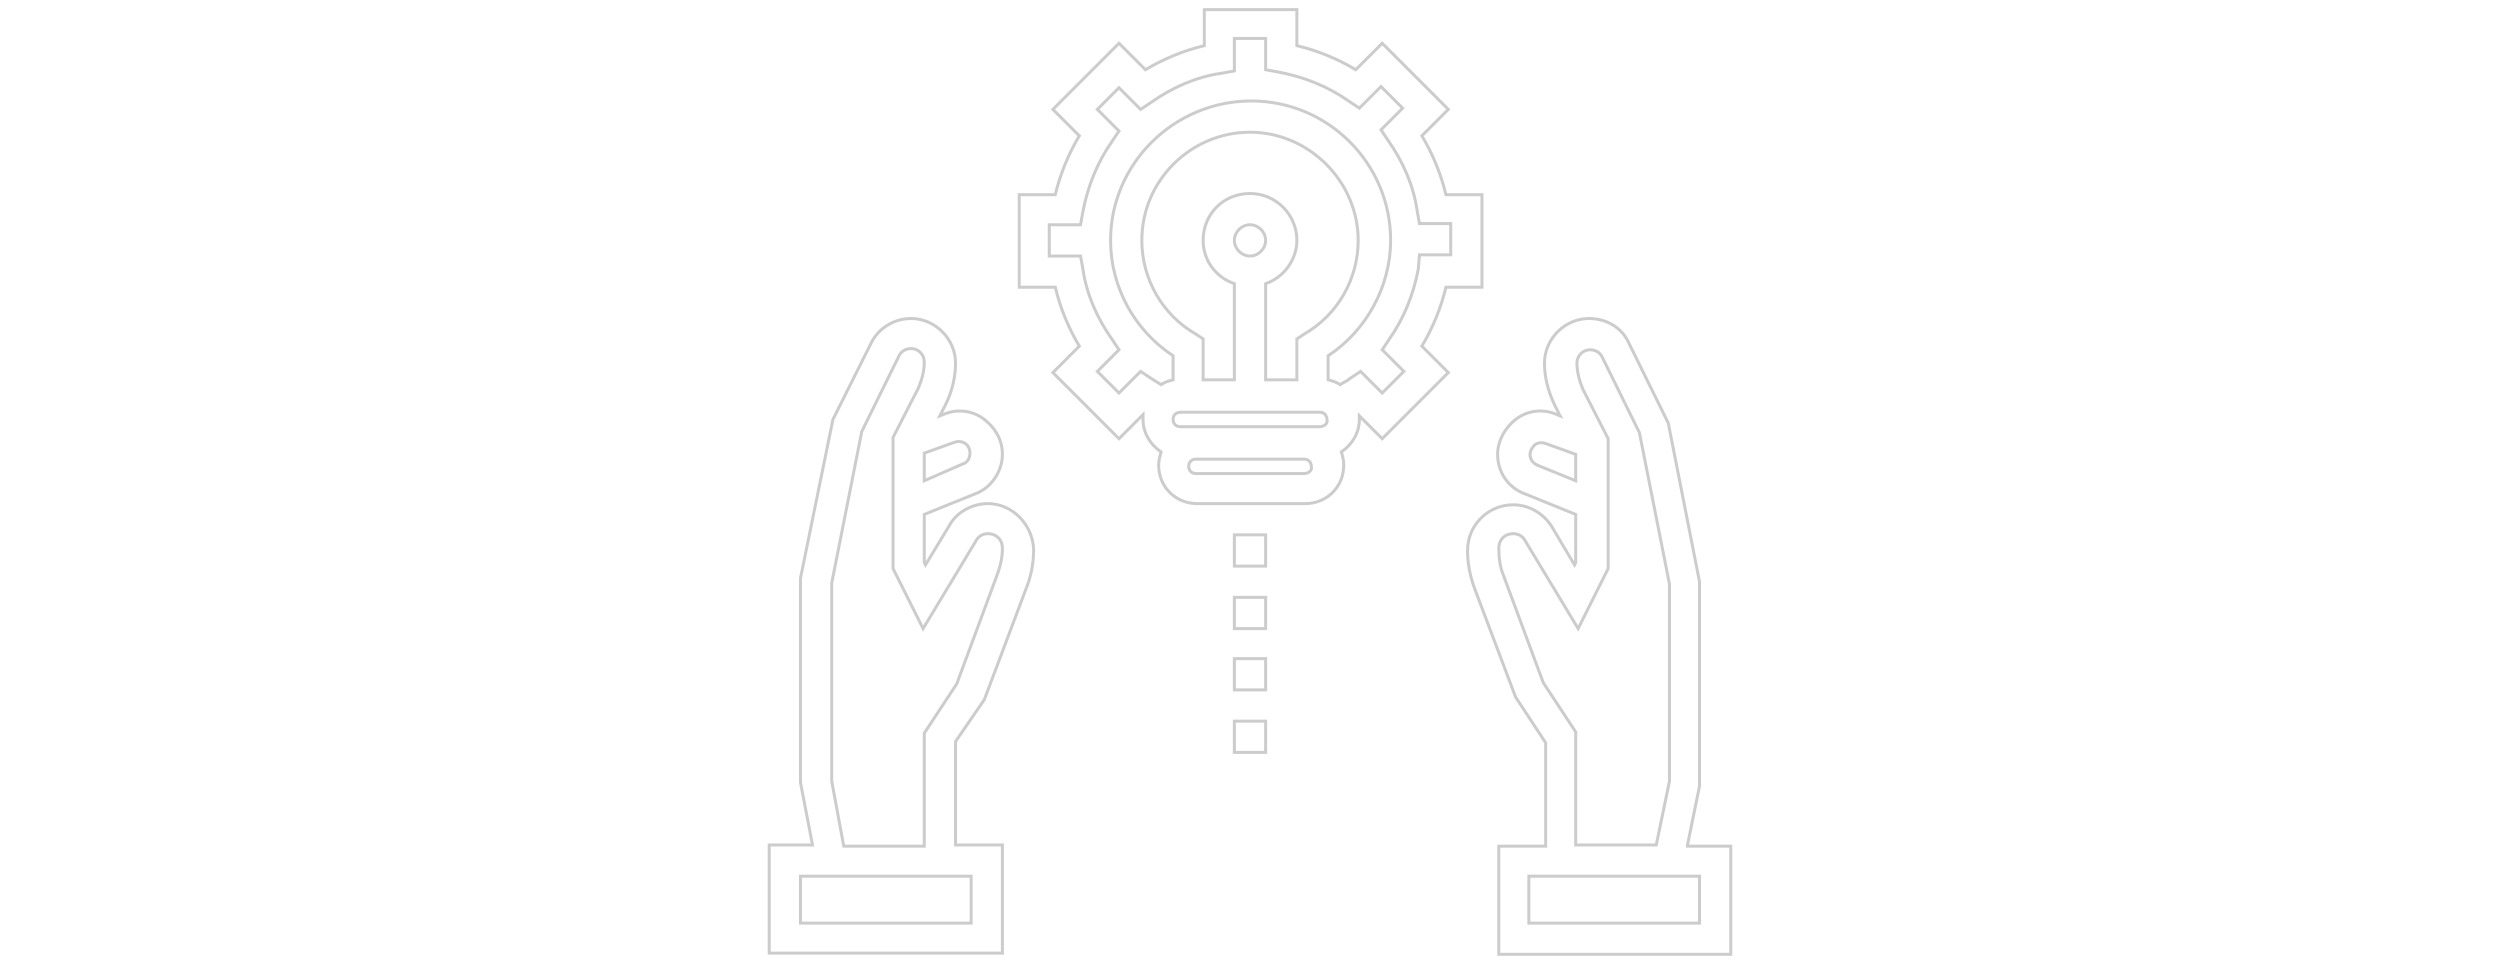
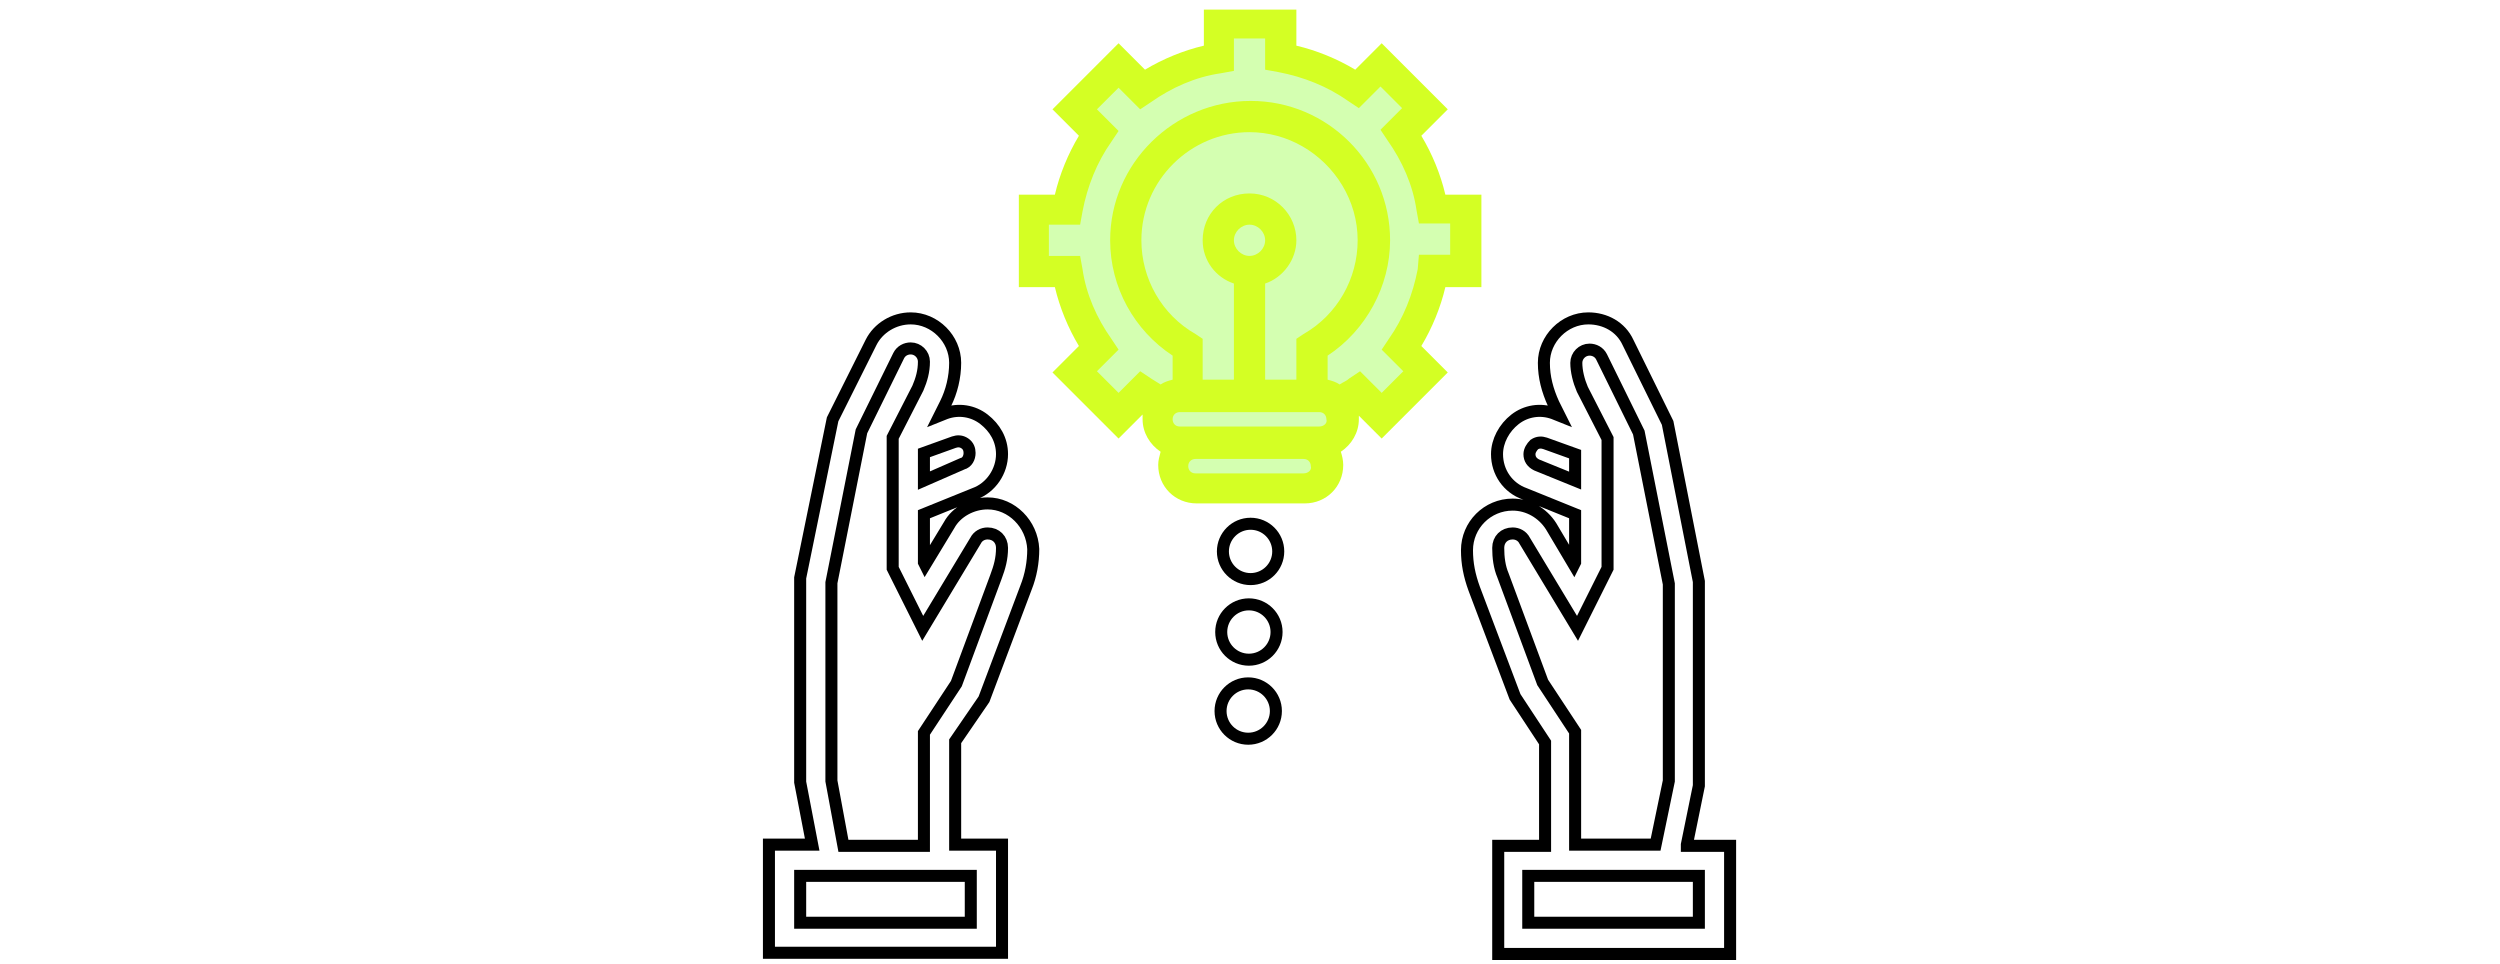
- <svg xmlns="http://www.w3.org/2000/svg" version="1.1" id="Layer_1" x="0px" y="0px" viewBox="0 0 208 80" enable-background="new 0 0 208 80" xml:space="preserve">
+ <svg xmlns="http://www.w3.org/2000/svg" width="100%" height="100%" viewBox="0 0 867 334" version="1.1" xml:space="preserve" style="fill-rule:evenodd;clip-rule:evenodd;stroke-miterlimit:10;">
+   <path d="M501.25,99.583l12.5,0l0,-32.083l-12.5,0c-1.667,-7.083 -4.583,-14.167 -8.333,-20.417l9.166,-9.166l-22.916,-22.917l-9.167,9.167c-6.25,-3.75 -13.333,-6.667 -20.417,-8.334l0,-12.5l-32.083,0l0,12.5c-7.083,1.667 -14.167,4.584 -20.417,8.334l-9.166,-9.167l-22.917,22.917l9.167,9.166c-3.75,6.25 -6.667,13.334 -8.334,20.417l-12.5,-0l0,32.083l12.5,0c1.667,7.084 4.584,14.167 8.334,20.417l-9.167,9.167l22.917,22.916l8.333,-8.333l-0,1.667c-0,4.583 2.5,8.75 6.25,11.25c-0.417,1.666 -0.833,2.916 -0.833,4.583c-0,7.5 5.833,13.333 13.333,13.333l37.5,0c7.5,0 13.333,-5.833 13.333,-13.333c0,-1.667 -0.416,-3.333 -0.833,-4.583c3.75,-2.5 6.25,-6.667 6.25,-11.25l-0,-1.25l7.917,7.916l22.916,-22.916l-9.166,-9.167c3.75,-6.25 6.666,-13.333 8.333,-20.417Z" style="fill:#d4ff24;" />
+   <path d="M452.083,164.167l-37.5,-0c-1.666,-0 -2.5,-1.25 -2.5,-2.5c0,-1.667 1.25,-2.5 2.5,-2.5l37.5,-0c1.667,-0 2.5,1.25 2.5,2.5c0.417,1.25 -0.833,2.5 -2.5,2.5Z" style="fill:#d4ffb1;" />
+   <path d="M457.5,147.917l-48.333,-0c-1.667,-0 -2.5,-1.25 -2.5,-2.5c-0,-1.667 1.25,-2.5 2.5,-2.5l48.333,-0c1.667,-0 2.5,1.25 2.5,2.5c0.417,1.25 -0.833,2.5 -2.5,2.5Z" style="fill:#d4ffb1;" />
+   <path d="M491.667,93.333c-1.667,8.75 -5,17.084 -10,24.167l-2.5,3.75l7.5,7.5l-7.5,7.5l-7.5,-7.5l-3.75,2.5c-0.834,0.833 -2.084,1.25 -3.334,2.083c-1.25,-0.833 -2.5,-1.25 -4.166,-1.666l-0,-8.334c13.333,-8.75 21.666,-24.166 21.666,-40c0,-26.666 -21.666,-48.333 -48.333,-48.333c-26.667,0 -48.75,21.667 -48.75,48.333c0,16.25 8.333,31.25 21.667,40l-0,8.334c-1.667,0.416 -2.917,0.833 -4.167,1.666c-1.25,-0.833 -2.083,-1.25 -3.333,-2.083l-3.75,-2.5l-7.5,7.5l-7.5,-7.5l7.5,-7.5l-2.5,-3.75c-5,-7.083 -8.75,-15.417 -10,-24.167l-0.834,-4.583l-10.833,-0l0,-10.833l10.833,-0l0.834,-4.584c1.666,-8.75 5,-17.083 10,-24.166l2.5,-3.75l-7.5,-7.5l7.5,-7.5l7.5,7.5l3.75,-2.5c7.083,-5 15.416,-8.75 24.166,-10l4.584,-0.834l-0,-11.25l10.833,0l0,10.834l4.583,0.833c8.75,1.667 17.084,5 24.167,10l3.75,2.5l7.5,-7.5l7.5,7.5l-7.5,7.5l2.5,3.75c5,7.083 8.75,15.417 10,24.167l0.833,4.583l10.834,0l-0,10.833l-10.834,0l-0.416,5Z" style="fill:#d4ffb1;" />
+   <path d="M438.75,98.333c6.25,-2.083 10.833,-8.333 10.833,-15c0,-8.75 -7.083,-16.25 -16.25,-16.25c-9.166,0 -16.25,7.084 -16.25,16.25c0,7.084 4.584,12.917 10.834,15l-0,33.334l-10.834,-0l0,-14.167l-2.5,-1.667c-11.666,-6.666 -18.75,-19.166 -18.75,-32.5c0,-20.833 17.084,-37.5 37.5,-37.5c6.61,0 12.87,1.791 18.314,4.905c11.373,6.505 19.186,18.788 19.186,32.595c0,13.334 -7.083,25.834 -18.75,32.5l-2.5,1.667l0,14.167l-10.833,-0l0,-33.334Z" style="fill:#d4ffb1;" />
+   <path d="M433.333,88.75c-2.916,-0 -5.416,-2.5 -5.416,-5.417c-0,-2.916 2.5,-5.416 5.416,-5.416c2.917,-0 5.417,2.5 5.417,5.416c0,2.917 -2.5,5.417 -5.417,5.417Z" style="fill:#d4ffb1;" />
  <g>
-     <path fill="none" stroke="#CCCCCC" stroke-width="0.25" stroke-miterlimit="10" d="M82.2,41.9c-1.3,0-2.6,0.7-3.2,1.8L77,47   l-0.1-0.2v-4l4.2-1.7c1.4-0.5,2.3-1.9,2.3-3.3c0-1.2-0.6-2.2-1.5-2.9c-0.9-0.7-2.1-0.9-3.2-0.5l-0.5,0.2l0.5-1   c0.5-1,0.8-2.2,0.8-3.4c0-2-1.7-3.7-3.7-3.7c-1.4,0-2.7,0.8-3.3,2l-3.2,6.4l-2.7,13.2l0,17l1,5.2H64v9h19.4v-9h-3.9v-8.6l2.4-3.5   l3.5-9.3c0.4-1,0.6-2.1,0.6-3.2C85.9,43.6,84.2,41.9,82.2,41.9z M79.4,36.8c0.3-0.1,0.6-0.1,0.9,0.1c0.3,0.2,0.4,0.5,0.4,0.8   c0,0.4-0.2,0.8-0.6,0.9L76.9,40v-2.3L79.4,36.8z M80.8,72.9v3.9H66.6v-3.9H80.8z M82.9,48l-3.3,8.9l-2.7,4.1v9.4h-6.7L69.2,65V48.5   l2.5-12.6l3.1-6.3c0.2-0.4,0.6-0.6,1-0.6c0.6,0,1.1,0.5,1.1,1.1c0,0.8-0.2,1.5-0.5,2.2l-2.1,4.1v10.9l2.5,5l4.4-7.3   c0.2-0.4,0.6-0.6,1-0.6c0.7,0,1.2,0.5,1.2,1.2C83.4,46.5,83.2,47.2,82.9,48z" />
-     <path fill="none" stroke="#CCCCCC" stroke-width="0.25" stroke-miterlimit="10" d="M140.4,70.3l1-4.9l0-17l-2.6-13.2l-3.3-6.7   c-0.6-1.3-1.9-2-3.3-2c-2,0-3.7,1.7-3.7,3.7c0,1.2,0.3,2.3,0.8,3.4l0.5,1l-0.5-0.2c-1.1-0.4-2.3-0.2-3.2,0.5   c-0.9,0.7-1.5,1.8-1.5,2.9c0,1.5,0.9,2.8,2.3,3.3l4.2,1.7v4L131,47l-1.9-3.2c-0.7-1.1-1.9-1.8-3.2-1.8c-2.1,0-3.8,1.7-3.8,3.8   c0,1.1,0.2,2.1,0.6,3.2l3.4,9l2.5,3.8v8.6h-3.9v9H144v-9H140.4z M127.9,38.7c-0.4-0.2-0.6-0.5-0.6-0.9c0-0.3,0.2-0.6,0.4-0.8   c0.3-0.2,0.6-0.2,0.9-0.1l2.5,0.9V40L127.9,38.7z M128.4,56.8l-3.3-8.9c-0.3-0.7-0.4-1.5-0.4-2.3c0-0.7,0.5-1.2,1.2-1.2   c0.4,0,0.8,0.2,1,0.6l4.4,7.3l2.5-5V36.5l-2.1-4.1c-0.3-0.7-0.5-1.5-0.5-2.2c0-0.6,0.5-1.1,1.1-1.1c0.4,0,0.8,0.2,1,0.6l3.1,6.3   l2.5,12.6V65l-1.1,5.3h-6.7v-9.4L128.4,56.8z M141.4,76.8h-14.2v-3.9h14.2V76.8z" />
-     <path fill="none" stroke="#CCCCCC" stroke-width="0.25" stroke-miterlimit="10" d="M120.3,23.9h3v-7.7h-3c-0.4-1.7-1.1-3.4-2-4.9   l2.2-2.2l-5.5-5.5l-2.2,2.2c-1.5-0.9-3.2-1.6-4.9-2v-3h-7.7v3c-1.7,0.4-3.4,1.1-4.9,2l-2.2-2.2l-5.5,5.5l2.2,2.2   c-0.9,1.5-1.6,3.2-2,4.9h-3v7.7h3c0.4,1.7,1.1,3.4,2,4.9l-2.2,2.2l5.5,5.5l2-2c0,0.1,0,0.3,0,0.4c0,1.1,0.6,2.1,1.5,2.7   c-0.1,0.4-0.2,0.7-0.2,1.1c0,1.8,1.4,3.2,3.2,3.2h9c1.8,0,3.2-1.4,3.2-3.2c0-0.4-0.1-0.8-0.2-1.1c0.9-0.6,1.5-1.6,1.5-2.7   c0-0.1,0-0.2,0-0.3l1.9,1.9l5.5-5.5l-2.2-2.2C119.2,27.3,119.9,25.6,120.3,23.9z M108.5,39.4h-9c-0.4,0-0.6-0.3-0.6-0.6   c0-0.4,0.3-0.6,0.6-0.6h9c0.4,0,0.6,0.3,0.6,0.6C109.2,39.1,108.9,39.4,108.5,39.4z M109.8,35.5h-1.3h-9h-1.3   c-0.4,0-0.6-0.3-0.6-0.6c0-0.4,0.3-0.6,0.6-0.6h11.6c0.4,0,0.6,0.3,0.6,0.6C110.5,35.2,110.2,35.5,109.8,35.5z M105.3,23.6   c1.5-0.5,2.6-2,2.6-3.6c0-2.1-1.7-3.9-3.9-3.9s-3.9,1.7-3.9,3.9c0,1.7,1.1,3.1,2.6,3.6v8h-2.6v-3.4l-0.6-0.4   C96.7,26.2,95,23.2,95,20c0-5,4.1-9,9-9s9,4.1,9,9c0,3.2-1.7,6.2-4.5,7.8l-0.6,0.4v3.4h-2.6V23.6z M104,21.3   c-0.7,0-1.3-0.6-1.3-1.3c0-0.7,0.6-1.3,1.3-1.3s1.3,0.6,1.3,1.3C105.3,20.7,104.7,21.3,104,21.3z M118,22.4   c-0.4,2.1-1.2,4.1-2.4,5.8l-0.6,0.9l1.8,1.8l-1.8,1.8l-1.8-1.8l-0.9,0.6c-0.2,0.2-0.5,0.3-0.8,0.5c-0.3-0.2-0.6-0.3-1-0.4v-2   c3.2-2.1,5.2-5.8,5.2-9.6c0-6.4-5.2-11.6-11.6-11.6S92.4,13.6,92.4,20c0,3.9,2,7.5,5.2,9.6v2c-0.4,0.1-0.7,0.2-1,0.4   c-0.3-0.2-0.5-0.3-0.8-0.5l-0.9-0.6l-1.8,1.8l-1.8-1.8l1.8-1.8l-0.6-0.9c-1.2-1.7-2.1-3.7-2.4-5.8l-0.2-1.1h-2.6v-2.6h2.6l0.2-1.1   c0.4-2.1,1.2-4.1,2.4-5.8l0.6-0.9l-1.8-1.8l1.8-1.8l1.8,1.8l0.9-0.6c1.7-1.2,3.7-2.1,5.8-2.4l1.1-0.2V3.2h2.6v2.6l1.1,0.2   c2.1,0.4,4.1,1.2,5.8,2.4l0.9,0.6l1.8-1.8l1.8,1.8l-1.8,1.8l0.6,0.9c1.2,1.7,2.1,3.7,2.4,5.8l0.2,1.1h2.6v2.6h-2.6L118,22.4z" />
-     <rect x="102.7" y="44.5" fill="none" stroke="#CCCCCC" stroke-width="0.25" stroke-miterlimit="10" width="2.6" height="2.6" />
-     <rect x="102.7" y="49.7" fill="none" stroke="#CCCCCC" stroke-width="0.25" stroke-miterlimit="10" width="2.6" height="2.6" />
-     <rect x="102.7" y="54.8" fill="none" stroke="#CCCCCC" stroke-width="0.25" stroke-miterlimit="10" width="2.6" height="2.6" />
-     <rect x="102.7" y="60" fill="none" stroke="#CCCCCC" stroke-width="0.25" stroke-miterlimit="10" width="2.6" height="2.6" />
+     <path d="M342.5,174.583c-5.417,0 -10.833,2.917 -13.333,7.5l-8.334,13.75l-0.416,-0.833l-0,-16.667l17.5,-7.083c5.833,-2.083 9.583,-7.917 9.583,-13.75c0,-5 -2.5,-9.167 -6.25,-12.083c-3.75,-2.917 -8.75,-3.75 -13.333,-2.084l-2.084,0.834l2.084,-4.167c2.083,-4.167 3.333,-9.167 3.333,-14.167c0,-8.333 -7.083,-15.416 -15.417,-15.416c-5.833,-0 -11.25,3.333 -13.75,8.333l-13.333,26.667l-11.25,55l0,70.833l4.167,21.667l-15,-0l-0,37.5l80.833,-0l0,-37.5l-16.25,-0l0,-35.834l10,-14.583l14.583,-38.75c1.667,-4.167 2.5,-8.75 2.5,-13.333c-0.416,-8.75 -7.5,-15.834 -15.833,-15.834Zm-11.667,-21.25c1.25,-0.416 2.5,-0.416 3.75,0.417c1.25,0.833 1.667,2.083 1.667,3.333c0,1.667 -0.833,3.334 -2.5,3.75l-13.333,5.834l-0,-9.584l10.416,-3.75Zm5.834,150.417l-0,16.25l-59.167,0l0,-16.25l59.167,0Zm8.75,-103.75l-13.75,37.083l-11.25,17.084l-0,39.166l-27.917,0l-4.167,-22.5l0,-68.75l10.417,-52.5l12.917,-26.25c0.833,-1.666 2.5,-2.5 4.166,-2.5c2.5,0 4.584,2.084 4.584,4.584c-0,3.333 -0.834,6.25 -2.084,9.166l-8.75,17.084l0,45.416l10.417,20.834l18.333,-30.417c0.834,-1.667 2.5,-2.5 4.167,-2.5c2.917,-0 5,2.083 5,5c0,3.75 -0.833,6.667 -2.083,10Z" style="fill:none;fill-rule:nonzero;stroke:#000;stroke-width:4.17px;" />
+     <path d="M585,292.917l4.167,-20.417l-0,-70.833l-10.834,-55l-13.75,-27.917c-2.5,-5.417 -7.916,-8.333 -13.75,-8.333c-8.333,-0 -15.416,7.083 -15.416,15.416c-0,5 1.25,9.584 3.333,14.167l2.083,4.167l-2.083,-0.834c-4.583,-1.666 -9.583,-0.833 -13.333,2.084c-3.75,2.916 -6.25,7.5 -6.25,12.083c-0,6.25 3.75,11.667 9.583,13.75l17.5,7.083l0,16.667l-0.417,0.833l-7.916,-13.333c-2.917,-4.583 -7.917,-7.5 -13.334,-7.5c-8.75,0 -15.833,7.083 -15.833,15.833c0,4.584 0.833,8.75 2.5,13.334l14.167,37.5l10.416,15.833l0,35.833l-16.25,0l0,37.5l80.417,0l0,-37.5l-15,0l0,-0.416Zm-52.083,-131.667c-1.667,-0.833 -2.5,-2.083 -2.5,-3.75c-0,-1.25 0.833,-2.5 1.666,-3.333c1.25,-0.834 2.5,-0.834 3.75,-0.417l10.417,3.75l0,9.167l-13.333,-5.417Zm2.083,75.417l-13.75,-37.084c-1.25,-2.916 -1.667,-6.25 -1.667,-9.583c0,-2.917 2.084,-5 5,-5c1.667,0 3.334,0.833 4.167,2.5l18.333,30.417l10.417,-20.834l0,-45l-8.75,-17.083c-1.25,-2.917 -2.083,-6.25 -2.083,-9.167c-0,-2.5 2.083,-4.583 4.583,-4.583c1.667,0 3.333,0.833 4.167,2.5l12.916,26.25l10.417,52.5l-0,68.333l-4.583,22.084l-27.917,-0l-0,-39.167l-11.25,-17.083Zm54.167,83.333l-59.167,0l-0,-16.25l59.167,0l-0,16.25Z" style="fill:none;fill-rule:nonzero;stroke:#000;stroke-width:4.17px;" />
+     <circle cx="433.699" cy="191.233" r="9.596" style="fill:none;stroke:#000;stroke-width:4.17px;stroke-linecap:round;stroke-linejoin:round;stroke-miterlimit:1.5;" />
+     <circle cx="433.116" cy="219.187" r="9.596" style="fill:none;stroke:#000;stroke-width:4.17px;stroke-linecap:round;stroke-linejoin:round;stroke-miterlimit:1.5;" />
+     <circle cx="432.883" cy="246.592" r="9.596" style="fill:none;stroke:#000;stroke-width:4.17px;stroke-linecap:round;stroke-linejoin:round;stroke-miterlimit:1.5;" />
  </g>
</svg>
